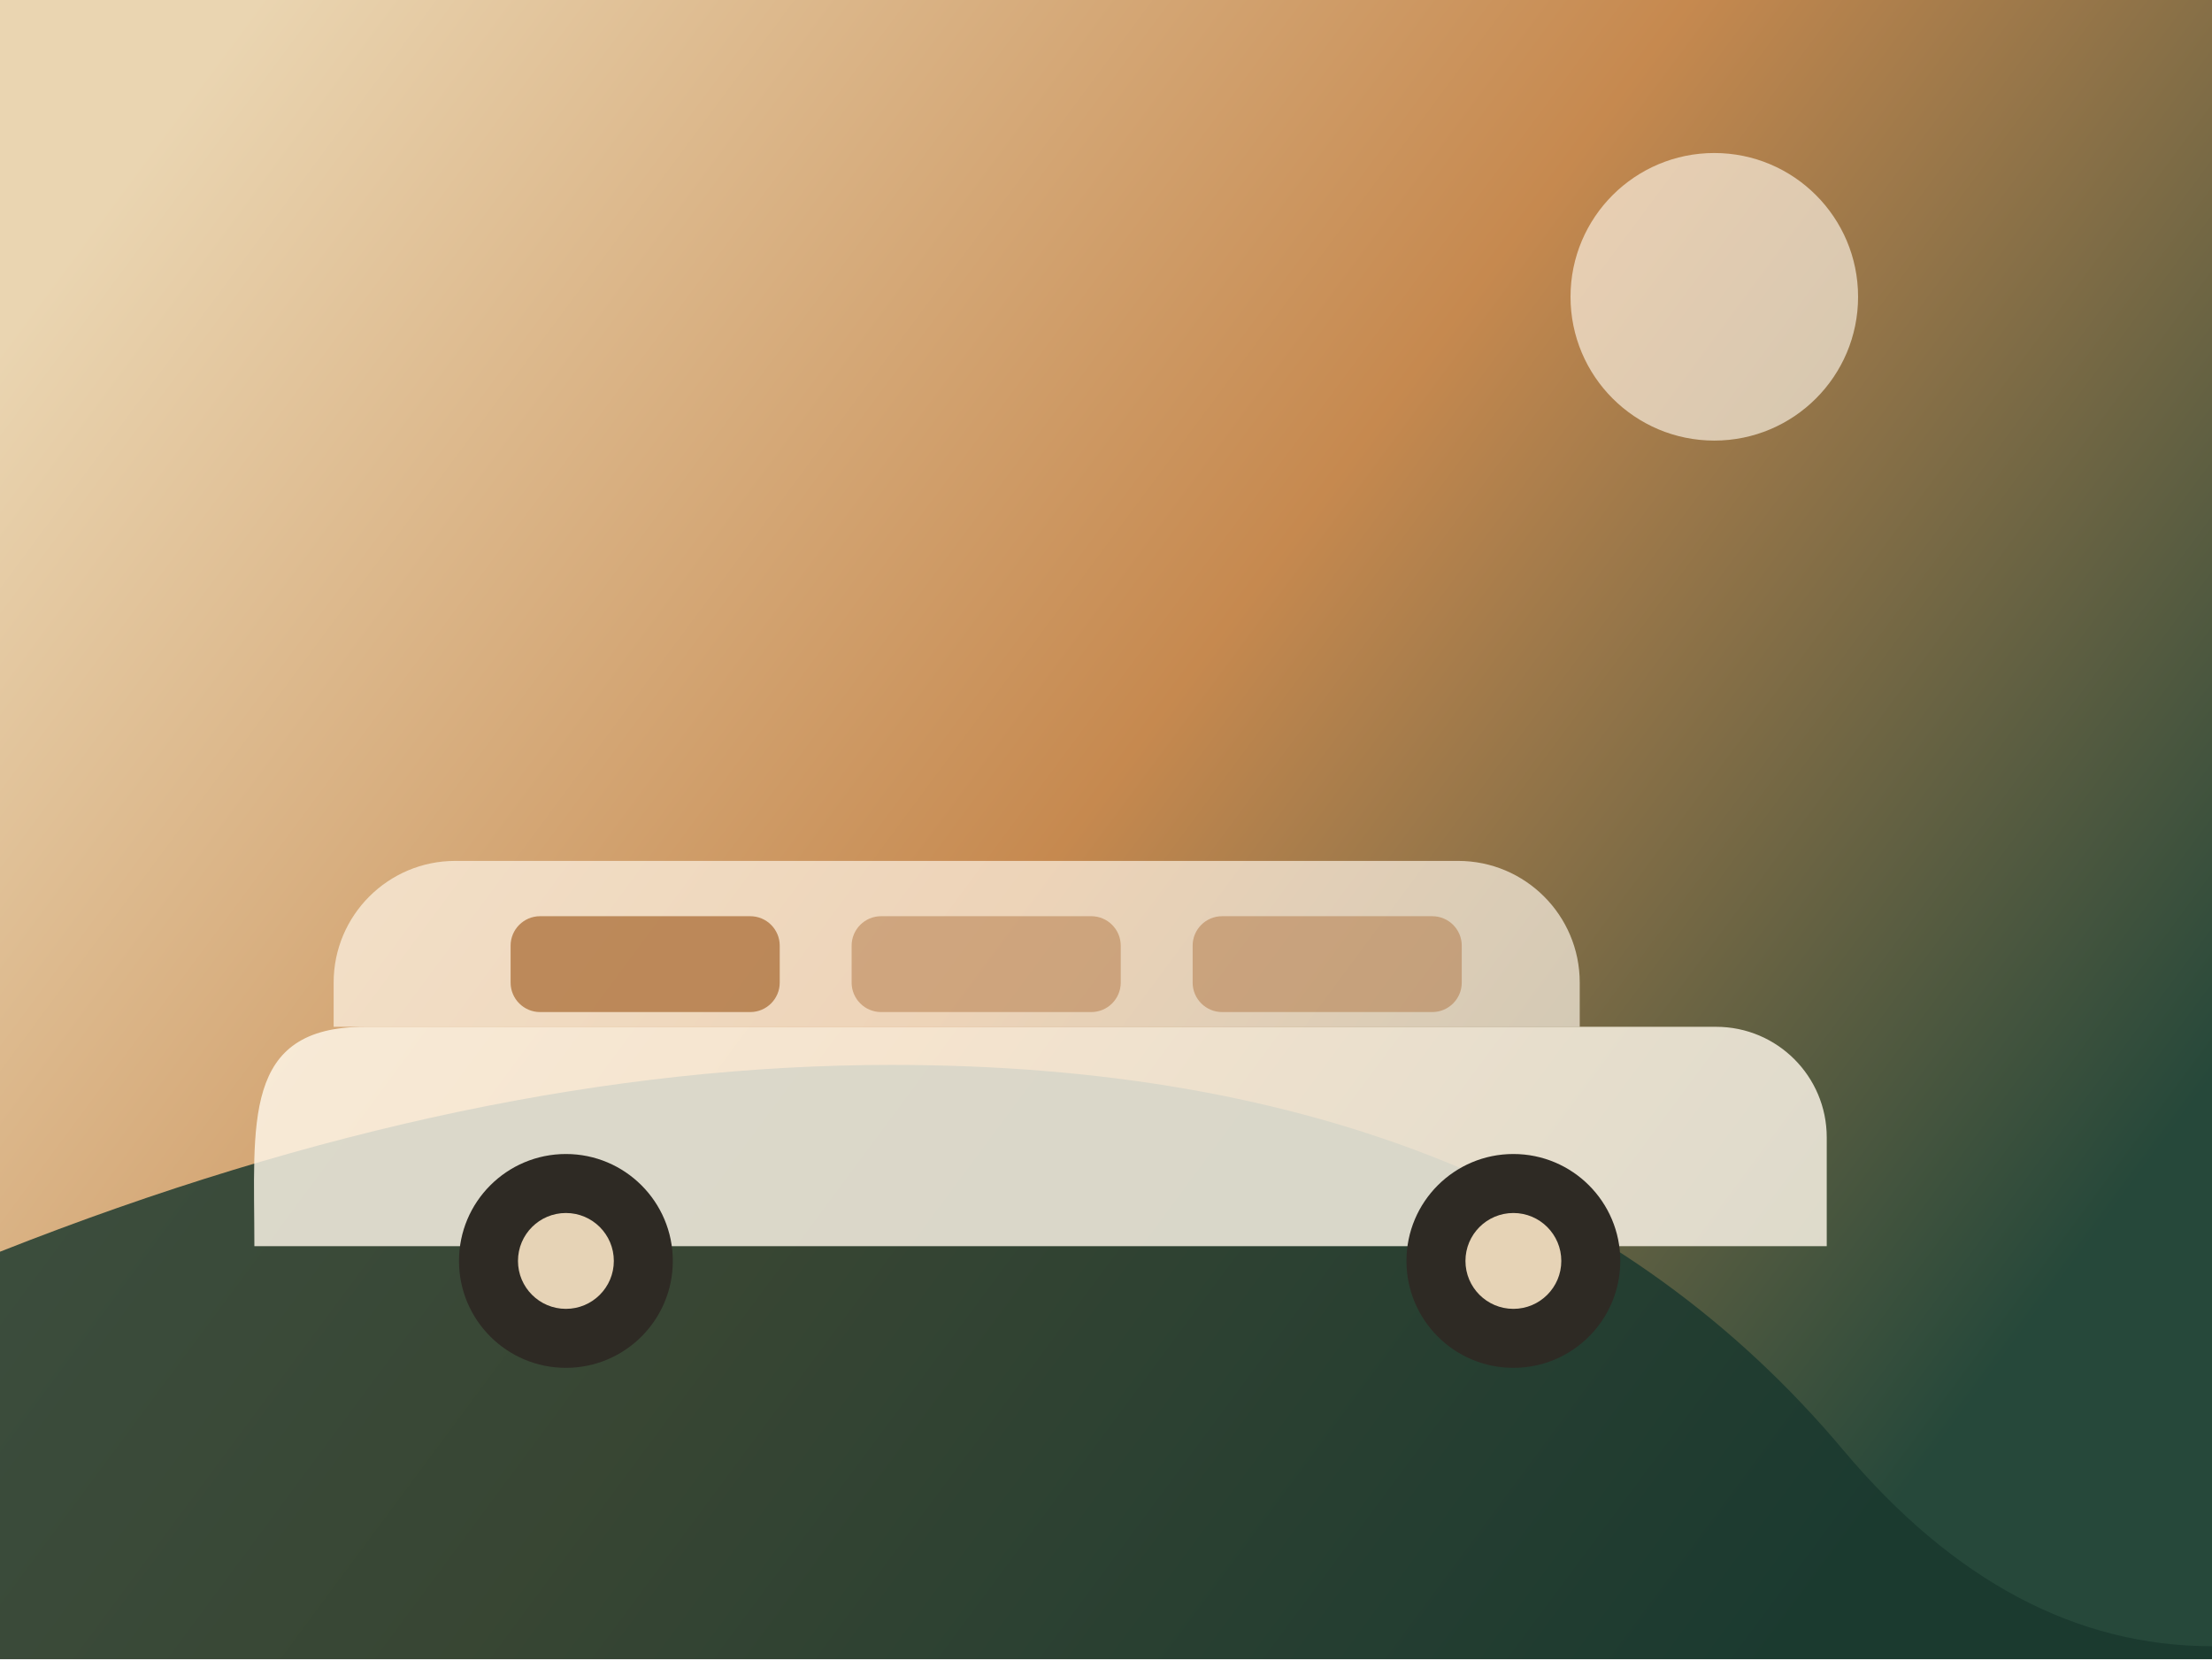
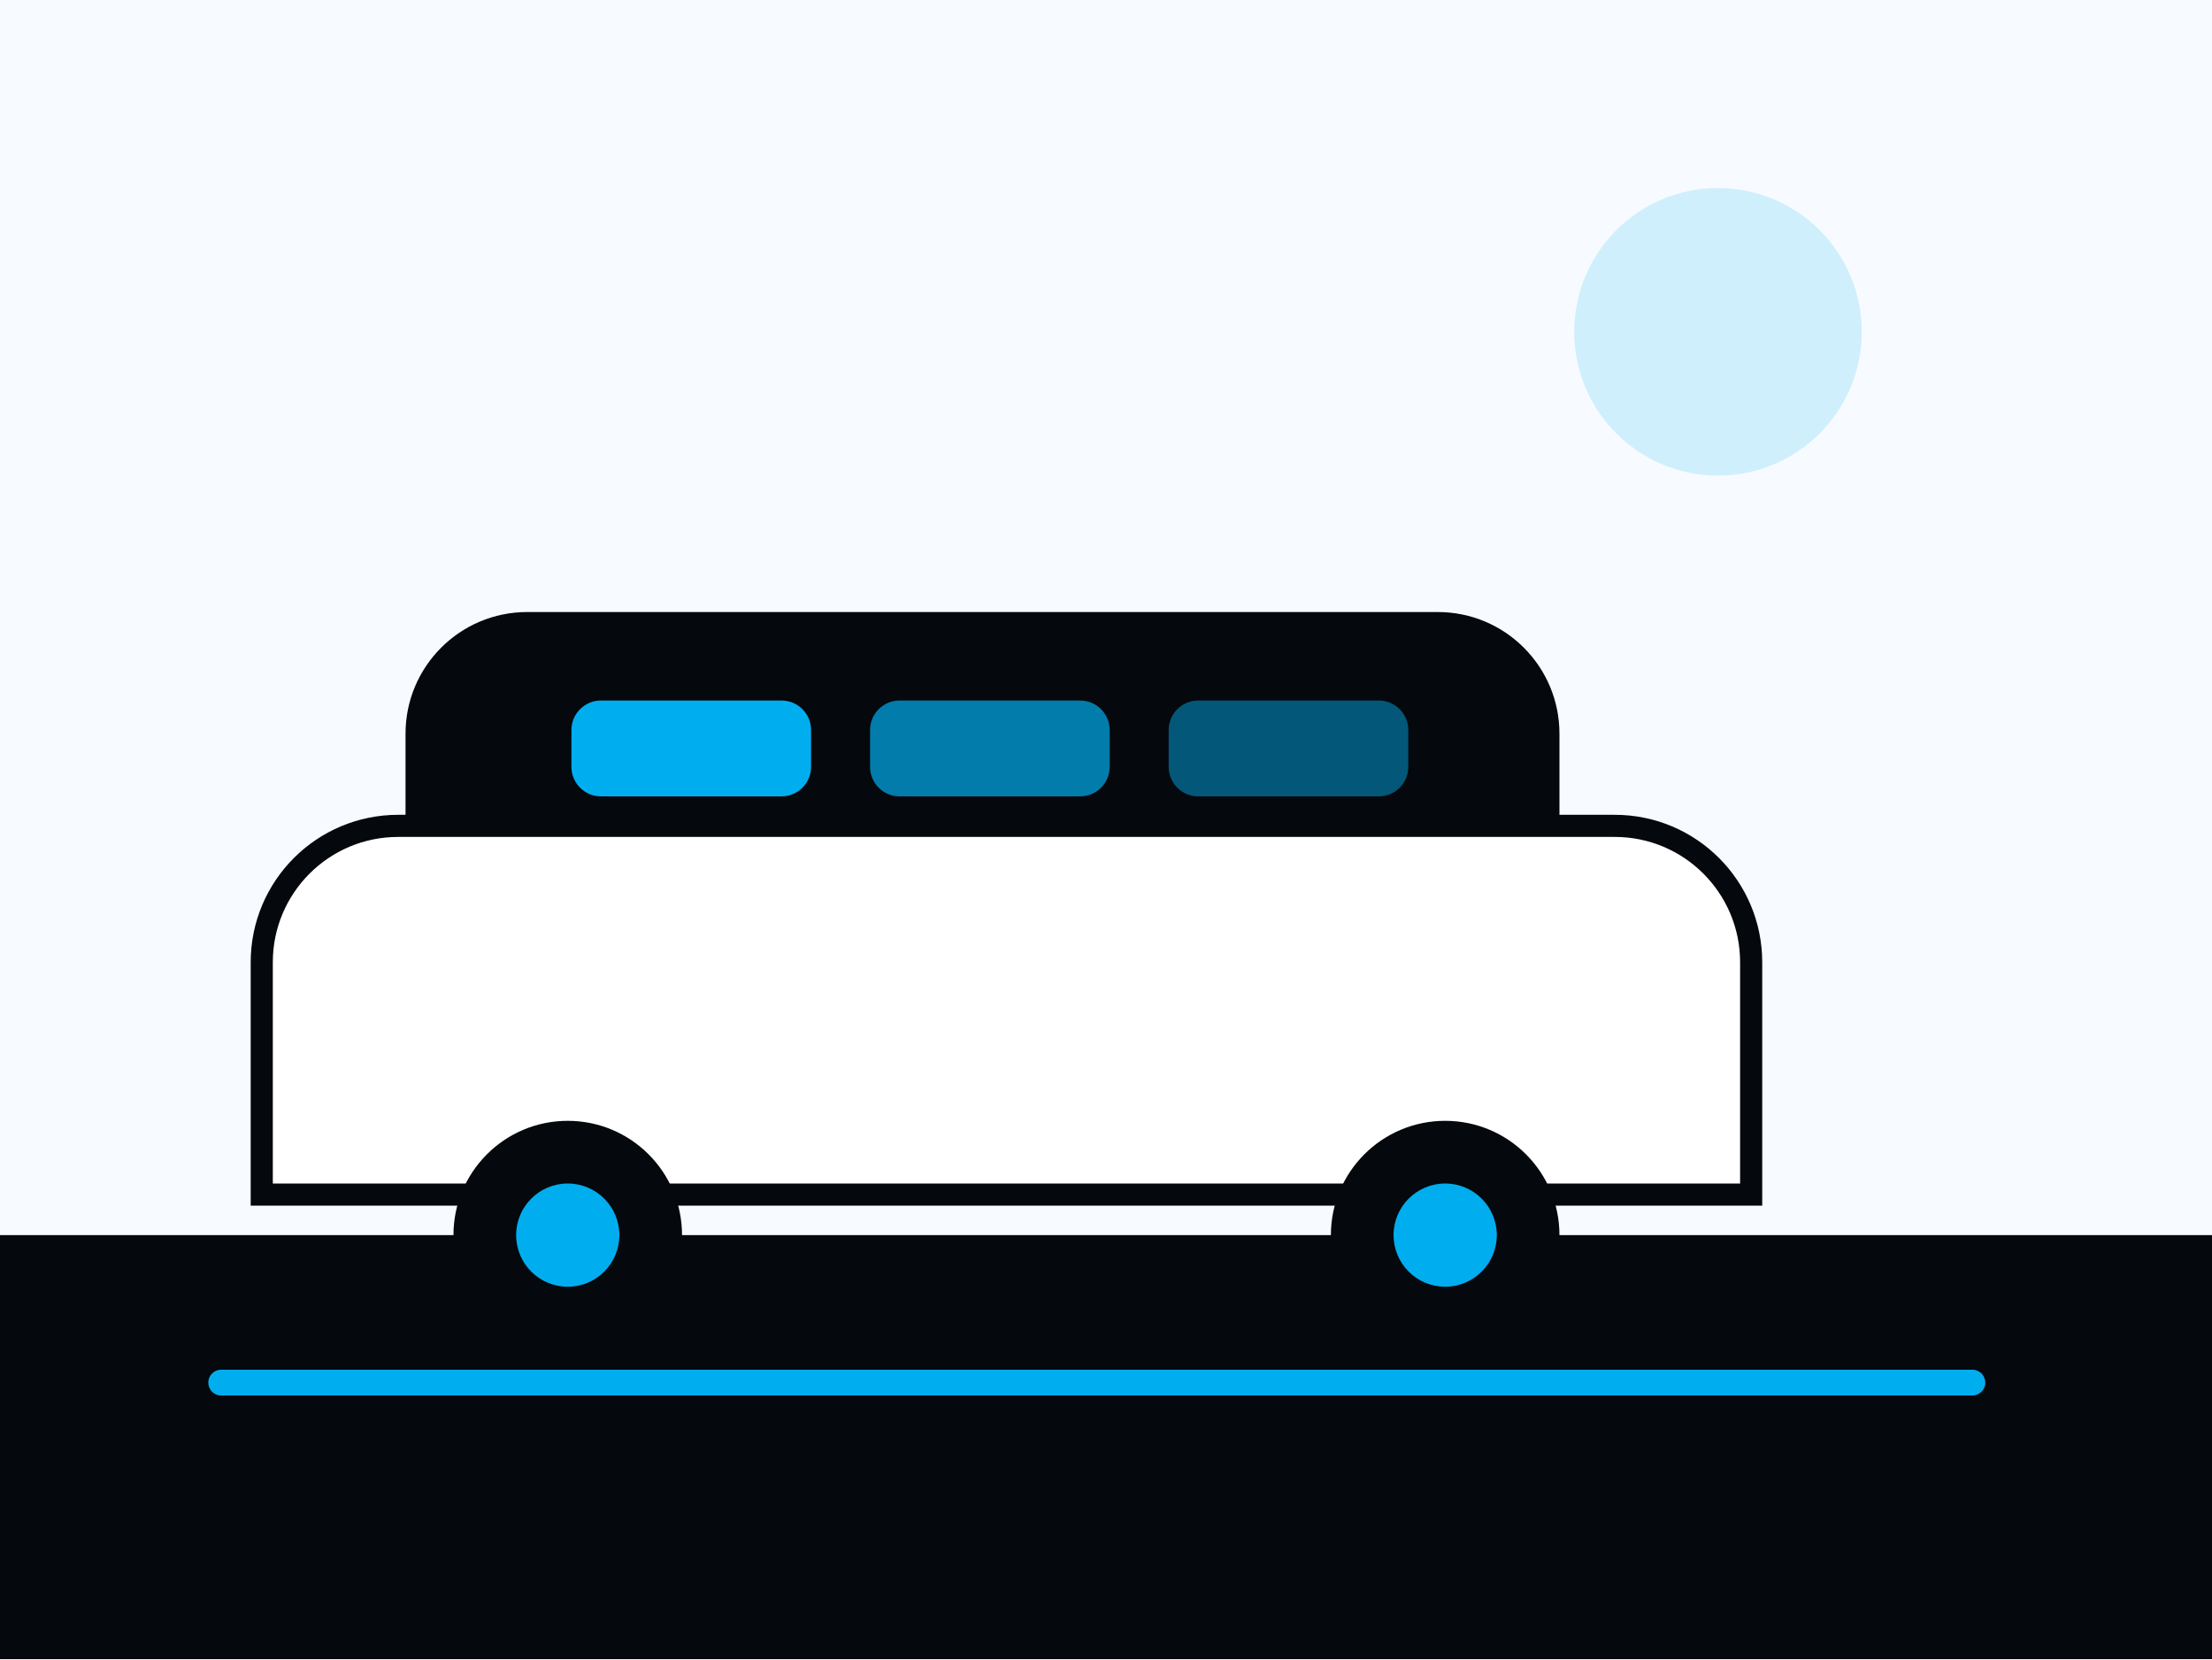
<svg xmlns="http://www.w3.org/2000/svg" width="1200" height="900" viewBox="0 0 1200 900" fill="none">
-   <rect width="1200" height="900" fill="#DFC5A2" />
-   <rect width="1200" height="900" fill="url(#paint0_linear_1_13)" />
-   <path d="M0 679C170.97 611.444 332.231 577.667 483.783 577.667C711.111 577.667 883.183 647.333 1000 786.667C1059.66 857.556 1126.33 893 1200 893V900H0V679Z" fill="#19372D" fill-opacity="0.82" />
-   <path d="M198 557H931C964.137 557 991 583.863 991 617V676H138C138 609.137 131 557 198 557Z" fill="#FFF7EA" fill-opacity="0.82" />
-   <path d="M247 467H791C827.451 467 857 496.549 857 533V557H181V533C181 496.549 210.549 467 247 467Z" fill="#FFF7EA" fill-opacity="0.68" />
-   <circle cx="307" cy="684" r="58" fill="#2E2A24" />
-   <circle cx="821" cy="684" r="58" fill="#2E2A24" />
-   <circle cx="307" cy="684" r="26" fill="#E6D3B6" />
-   <circle cx="821" cy="684" r="26" fill="#E6D3B6" />
-   <rect x="277" y="497" width="146" height="52" rx="16" fill="#A86A33" fill-opacity="0.72" />
-   <rect x="462" y="497" width="146" height="52" rx="16" fill="#A86A33" fill-opacity="0.44" />
-   <rect x="647" y="497" width="146" height="52" rx="16" fill="#A86A33" fill-opacity="0.44" />
-   <circle cx="930" cy="161" r="78" fill="#FFF7EA" fill-opacity="0.64" />
-   <defs>
-     <linearGradient id="paint0_linear_1_13" x1="84" y1="75" x2="1048" y2="790" gradientUnits="userSpaceOnUse">
-       <stop stop-color="#EAD5B1" />
-       <stop offset="0.52" stop-color="#C6894F" />
-       <stop offset="1" stop-color="#26483A" />
-     </linearGradient>
-   </defs>
+   <rect width="1200" height="900" fill="#F7FBFF" />
+   <rect x="0" y="670" width="1200" height="230" fill="#05080C" />
+   <path d="M216 448H876C916.869 448 950 481.131 950 522V648H142V522C142 481.131 175.131 448 216 448Z" fill="#FFFFFF" stroke="#05080C" stroke-width="12" />
+   <path d="M286 332H780C816.451 332 846 361.549 846 398V448H220V398C220 361.549 249.549 332 286 332Z" fill="#05080C" />
+   <circle cx="308" cy="670" r="62" fill="#05080C" />
+   <circle cx="784" cy="670" r="62" fill="#05080C" />
+   <circle cx="308" cy="670" r="28" fill="#00AEEF" />
+   <circle cx="784" cy="670" r="28" fill="#00AEEF" />
+   <rect x="310" y="380" width="130" height="52" rx="16" fill="#00AEEF" />
+   <rect x="472" y="380" width="130" height="52" rx="16" fill="#00AEEF" fill-opacity="0.7" />
+   <rect x="634" y="380" width="130" height="52" rx="16" fill="#00AEEF" fill-opacity="0.48" />
+   <circle cx="932" cy="180" r="78" fill="#00AEEF" fill-opacity="0.16" />
+   <path d="M120 750H1070" stroke="#00AEEF" stroke-width="14" stroke-linecap="round" />
</svg>
